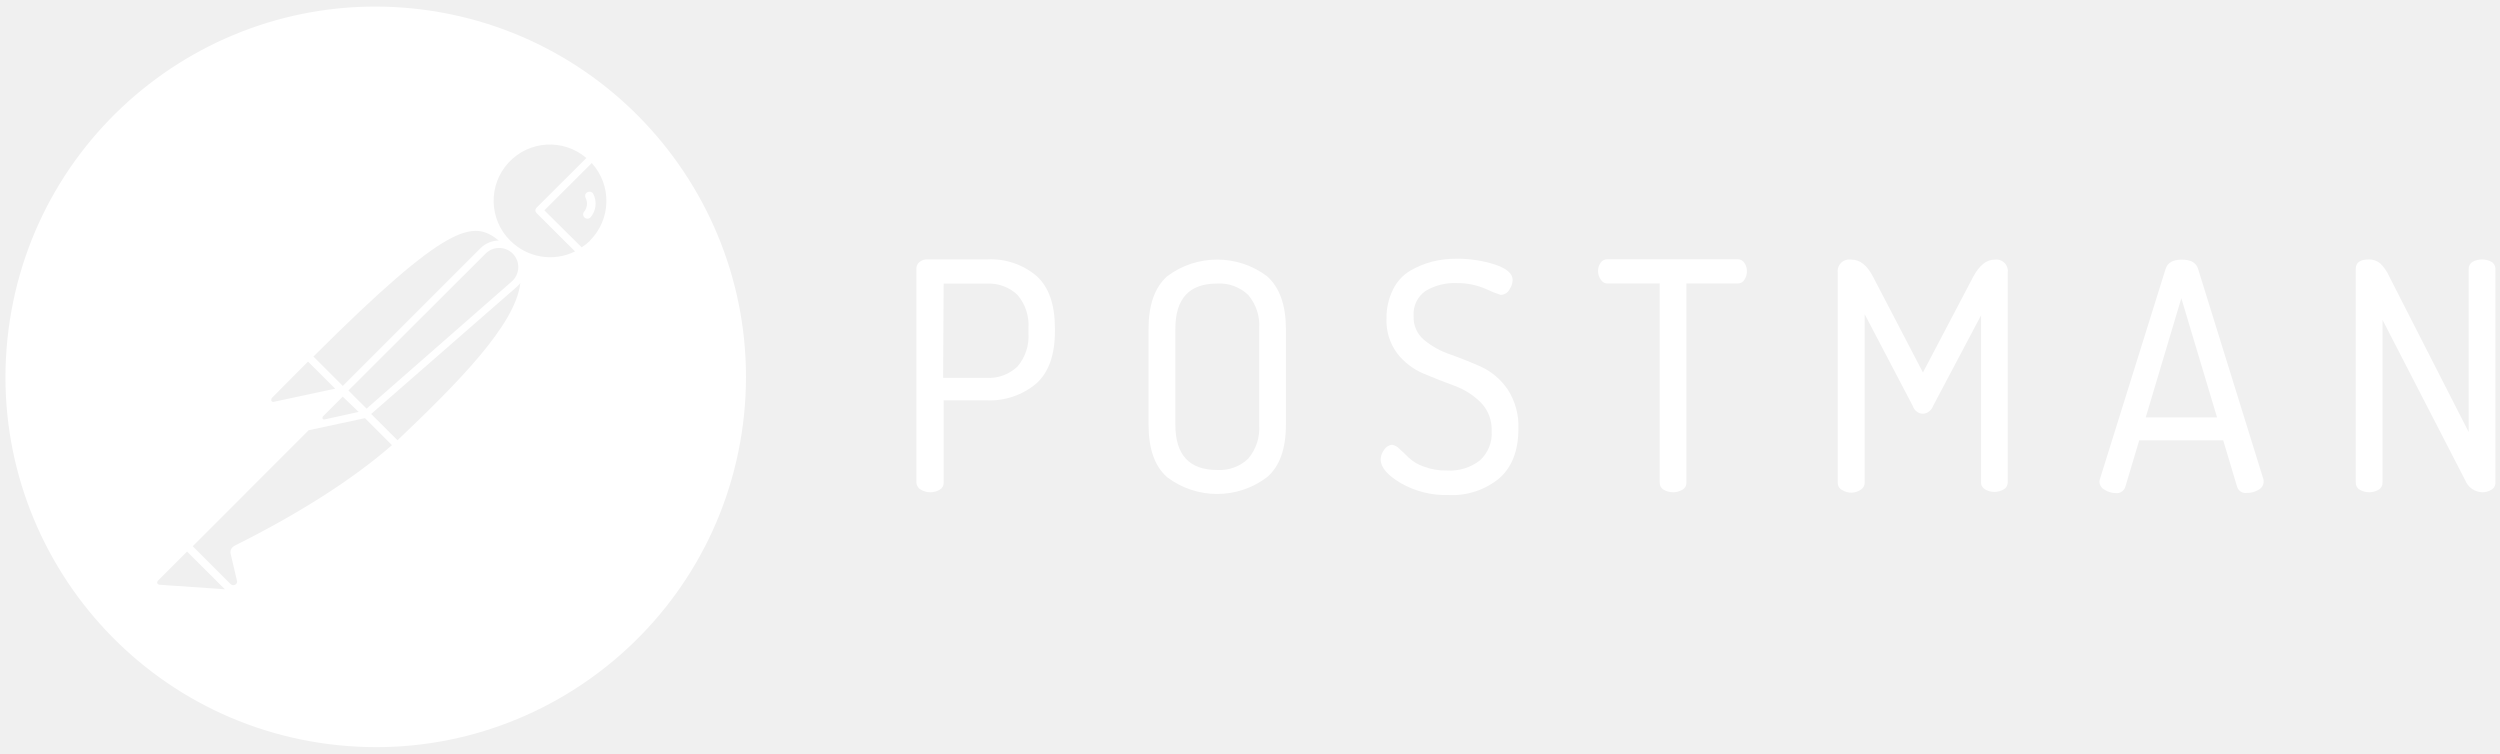
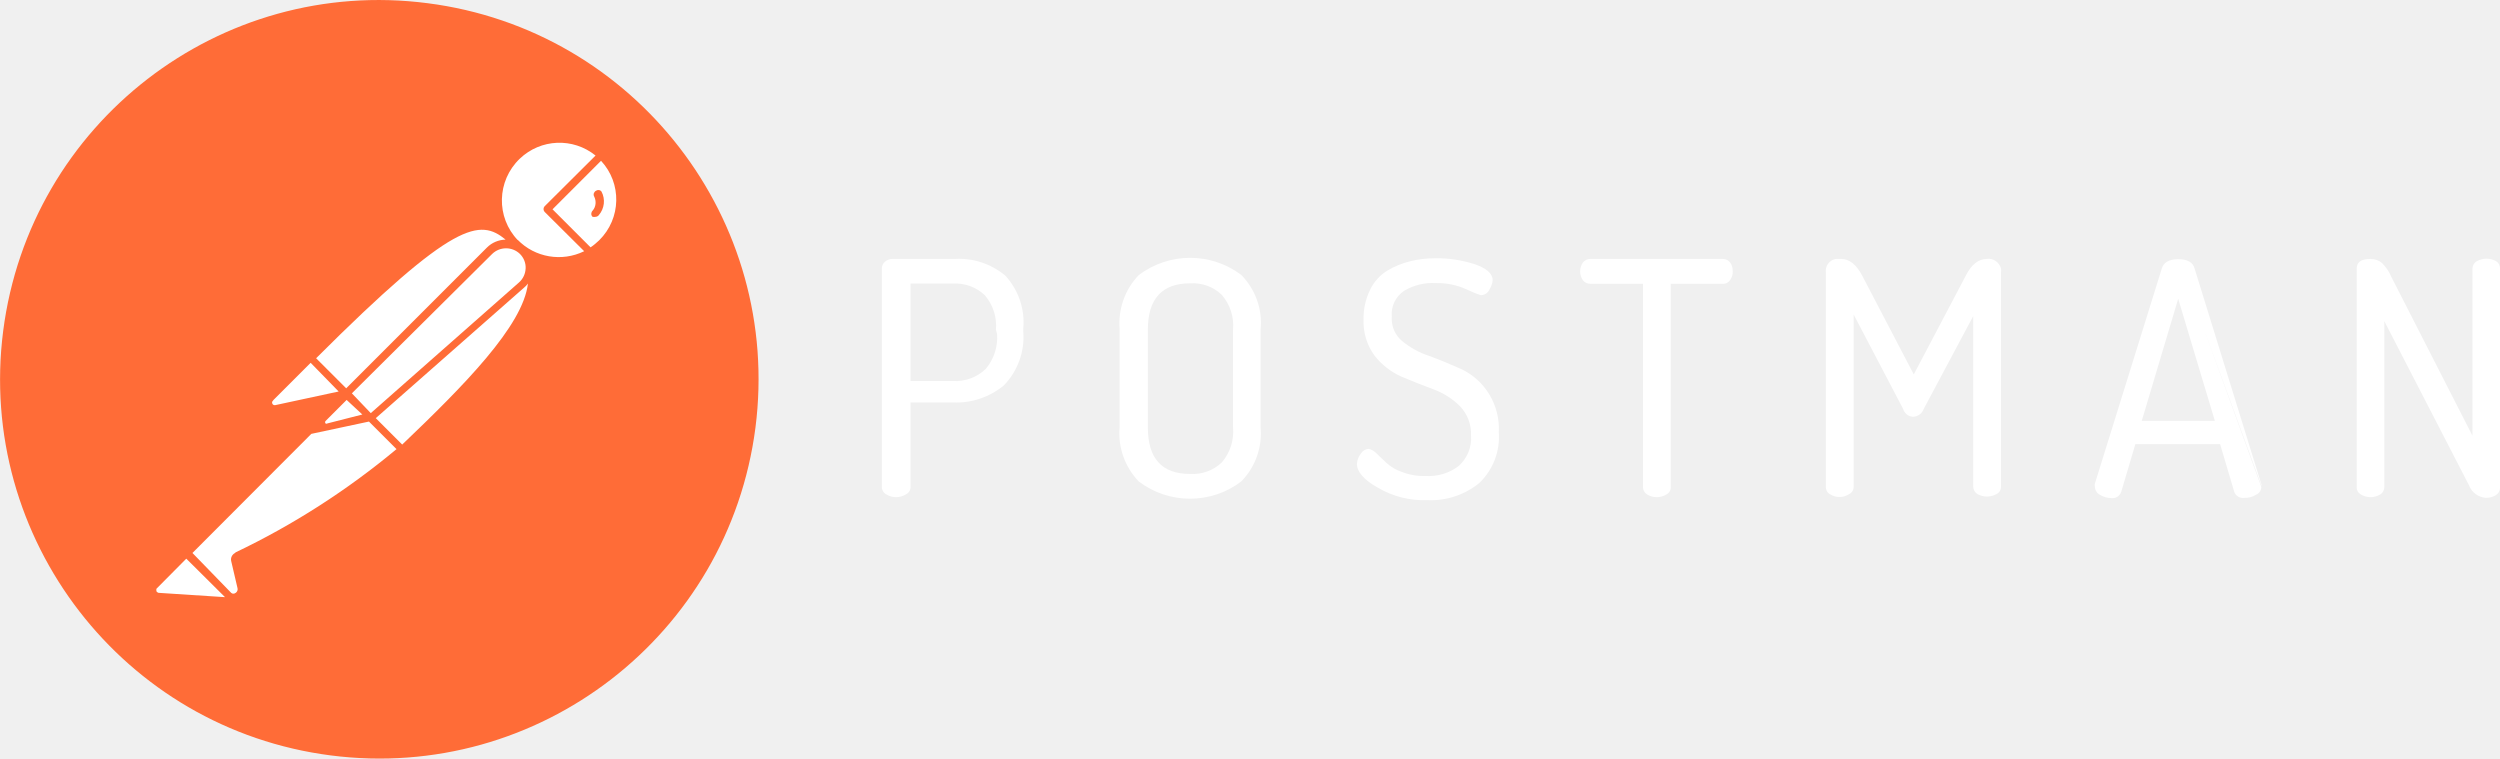
- <svg xmlns="http://www.w3.org/2000/svg" id="Layer_1" data-name="Layer 1" viewBox="0 0 381.5 115">
-   <defs>
-     <style>.cls-1{fill:#fff;}</style>
-   </defs>
-   <path class="cls-1" d="M139.84,73.66V41a1.27,1.27,0,0,1,.46-1,1.74,1.74,0,0,1,1.19-.42h9.2a10.79,10.79,0,0,1,7.48,2.53c1.88,1.69,2.81,4.34,2.81,8v.43c0,3.64-.95,6.3-2.86,8a11,11,0,0,1-7.6,2.55H144V73.66a1.12,1.12,0,0,1-.15.62,1.15,1.15,0,0,1-.45.45,2.77,2.77,0,0,1-1.43.39,2.81,2.81,0,0,1-1.44-.39,1.17,1.17,0,0,1-.47-.44A1.27,1.27,0,0,1,139.84,73.66Zm4.08-16h6.6a6.2,6.2,0,0,0,2.56-.37,6.4,6.4,0,0,0,2.19-1.36,7.13,7.13,0,0,0,1.67-5.18v-.59A7.13,7.13,0,0,0,155.27,45a6.22,6.22,0,0,0-2.19-1.35,6.37,6.37,0,0,0-2.56-.37H144Z" />
-   <path class="cls-1" d="M175.27,64.81V50.16q0-5.47,2.84-8a12.68,12.68,0,0,1,15.25,0c1.91,1.71,2.86,4.39,2.87,8V64.81c0,3.67-.95,6.35-2.87,8a12.63,12.63,0,0,1-15.27,0C176.21,71.15,175.27,68.49,175.27,64.81Zm4.09,0q0,6.9,6.37,6.91a6.35,6.35,0,0,0,2.55-.37A6.16,6.16,0,0,0,190.47,70a7.18,7.18,0,0,0,1.68-5.18V50.16a7.13,7.13,0,0,0-.33-2.75A7.21,7.21,0,0,0,190.47,45a6.35,6.35,0,0,0-4.75-1.73c-4.25,0-6.36,2.31-6.36,6.9Z" />
-   <path class="cls-1" d="M210.69,70.11a2.47,2.47,0,0,1,.55-1.5,1.65,1.65,0,0,1,.51-.51,1.53,1.53,0,0,1,.68-.23,2,2,0,0,1,1.12.62c.45.4.92.85,1.41,1.34a6.35,6.35,0,0,0,2.3,1.37,9.43,9.43,0,0,0,3.56.6,7.42,7.42,0,0,0,5-1.53,5.56,5.56,0,0,0,1.81-4.49,6.07,6.07,0,0,0-.38-2.35,5.81,5.81,0,0,0-1.27-2,11,11,0,0,0-4-2.55c-1.57-.58-3.13-1.18-4.75-1.87a10.09,10.09,0,0,1-4-3.06,8.32,8.32,0,0,1-1.65-5.33,9.64,9.64,0,0,1,1-4.45,6.81,6.81,0,0,1,2.6-2.85,13.49,13.49,0,0,1,3.38-1.4,15.26,15.26,0,0,1,3.75-.44,18.76,18.76,0,0,1,5.76.87c1.83.6,2.76,1.4,2.76,2.37a2.72,2.72,0,0,1-.49,1.46,1.39,1.39,0,0,1-.53.57A1.49,1.49,0,0,1,229,45a16.5,16.5,0,0,1-2.18-.87,10.87,10.87,0,0,0-4.52-.93,8.59,8.59,0,0,0-4.75,1.19,4.27,4.27,0,0,0-1.83,3.85,4.34,4.34,0,0,0,.37,2,4.44,4.44,0,0,0,1.23,1.64,12.6,12.6,0,0,0,4,2.21c1.58.56,3.15,1.19,4.75,1.9a10.12,10.12,0,0,1,4,3.43,10.28,10.28,0,0,1,1.64,6q0,5-2.92,7.57a11.28,11.28,0,0,1-7.72,2.55,13.81,13.81,0,0,1-7.32-1.82C211.68,72.49,210.69,71.29,210.69,70.11Z" />
-   <path class="cls-1" d="M243.86,41.36a2.06,2.06,0,0,1,.39-1.25,1.16,1.16,0,0,1,.46-.42,1.18,1.18,0,0,1,.61-.13h19.8a1.18,1.18,0,0,1,.61.13,1.23,1.23,0,0,1,.46.42,2.2,2.2,0,0,1,.39,1.25,2.3,2.3,0,0,1-.39,1.33,1.14,1.14,0,0,1-.46.44,1.18,1.18,0,0,1-.61.13h-7.78v30.4a1.12,1.12,0,0,1-.15.62,1.15,1.15,0,0,1-.45.45,2.77,2.77,0,0,1-1.43.39,2.81,2.81,0,0,1-1.44-.39,1.21,1.21,0,0,1-.45-.45,1.32,1.32,0,0,1-.15-.62V43.26h-7.89a1.09,1.09,0,0,1-.61-.13,1.14,1.14,0,0,1-.46-.41A2.29,2.29,0,0,1,243.86,41.36Z" />
-   <path class="cls-1" d="M280.44,73.66v-32a1.82,1.82,0,0,1,.31-1.32,1.79,1.79,0,0,1,1.15-.72,2.29,2.29,0,0,1,.64,0c1.3,0,2.37.86,3.27,2.58l7.63,14.64,7.69-14.64c.94-1.72,2-2.58,3.25-2.58a1.76,1.76,0,0,1,2,1.47v0a1.46,1.46,0,0,1,0,.51v32a1.32,1.32,0,0,1-.15.62,1.15,1.15,0,0,1-.45.45,2.82,2.82,0,0,1-1.44.4,2.78,2.78,0,0,1-1.43-.4,1.15,1.15,0,0,1-.45-.45,1.12,1.12,0,0,1-.15-.62V48.12L295,61.93a1.75,1.75,0,0,1-.62.85,1.49,1.49,0,0,1-1.92,0,1.73,1.73,0,0,1-.57-.83l-7.34-14V73.66a1.22,1.22,0,0,1-.16.62,1.19,1.19,0,0,1-.44.45,2.55,2.55,0,0,1-1.38.45,2.47,2.47,0,0,1-1.43-.39,1.16,1.16,0,0,1-.52-.46A1.2,1.2,0,0,1,280.44,73.66Z" />
-   <path class="cls-1" d="M320.38,73.44a1.37,1.37,0,0,1,.09-.4l10-32c.29-.94,1.1-1.42,2.48-1.42s2.2.48,2.48,1.42l10,32.2a.54.54,0,0,0,0,.18.33.33,0,0,1,0,.14,1.36,1.36,0,0,1-.23.7,1.43,1.43,0,0,1-.57.49,3.17,3.17,0,0,1-1.78.47,1.33,1.33,0,0,1-.89-.19,1.35,1.35,0,0,1-.57-.72l-2.13-7.12H326.45l-2.13,7.11a1.32,1.32,0,0,1-.57.74,1.27,1.27,0,0,1-.91.2,3,3,0,0,1-1.65-.49,1.35,1.35,0,0,1-.59-.52A1.32,1.32,0,0,1,320.38,73.44Zm7.06-9.75h10.88l-5.45-18.18Z" />
-   <path class="cls-1" d="M359.49,73.66V41c0-.93.67-1.41,2-1.41a2.66,2.66,0,0,1,1.73.6,6.32,6.32,0,0,1,1.38,2l12.12,23.74V41a1.21,1.21,0,0,1,.16-.61,1.24,1.24,0,0,1,.44-.44,3,3,0,0,1,1.44-.36,3,3,0,0,1,1.43.36,1.27,1.27,0,0,1,.45.44,1.32,1.32,0,0,1,.16.61V73.66a1.13,1.13,0,0,1-.16.62,1.08,1.08,0,0,1-.45.45,2.51,2.51,0,0,1-1.43.39,2.91,2.91,0,0,1-2.58-1.85L363.57,48.81V73.66a1.18,1.18,0,0,1-.6,1.07,2.84,2.84,0,0,1-2.87,0,1.17,1.17,0,0,1-.46-.45A1.21,1.21,0,0,1,359.49,73.66Z" />
-   <path class="cls-1" d="M89.63,29.34a.53.53,0,0,0-.2.16.61.61,0,0,0-.13.22.73.73,0,0,0,0,.25.72.72,0,0,0,.07.25,1.9,1.9,0,0,1,.19,1.1,2,2,0,0,1-.43,1,.61.61,0,0,0-.14.47.63.63,0,0,0,.24.43.64.64,0,0,0,.46.15.63.63,0,0,0,.44-.22,3.3,3.3,0,0,0,.74-1.71,3.26,3.26,0,0,0-.33-1.84.65.65,0,0,0-.37-.32A.71.71,0,0,0,89.63,29.34Z" />
-   <path class="cls-1" d="M64.46,1.46A56.5,56.5,0,1,0,113.38,64.7,56.57,56.57,0,0,0,64.46,1.46ZM76.11,36.71a4,4,0,0,0-2.8,1.18l-21,21-4.48-4.48C68.52,33.77,72.26,33.57,76.11,36.71ZM53.17,59.59l20.94-20.9a2.92,2.92,0,0,1,4.78,1,3,3,0,0,1,.2,1.16A2.86,2.86,0,0,1,78.81,42a3,3,0,0,1-.71.95L55.94,62.36Zm1.56,3.27L49.54,64a.22.22,0,0,1-.18,0,.28.28,0,0,1-.14-.12.29.29,0,0,1,0-.18.38.38,0,0,1,.08-.17l3-3ZM41.51,60.7,47,55.18l4.15,4.13-9.34,2a.31.31,0,0,1-.23,0,.37.37,0,0,1-.17-.16.35.35,0,0,1,0-.22A.33.33,0,0,1,41.51,60.7ZM24.31,89.23a.33.33,0,0,1-.18-.08A.36.36,0,0,1,24,89a.27.27,0,0,1,0-.2.4.4,0,0,1,.09-.17l4.46-4.46,5.77,5.76Zm11.44-5.92a1.11,1.11,0,0,0-.48.5,1.05,1.05,0,0,0-.07.7l.95,4.07a.58.58,0,0,1,0,.37.55.55,0,0,1-.25.27.53.53,0,0,1-.37.07.59.59,0,0,1-.33-.15l-5.79-5.78L47.1,65.65l8.59-1.84,4.12,4.12c-5.93,5.17-14,10.35-24.06,15.37ZM60.64,67.17l-4-4L78.84,43.79a3.53,3.53,0,0,0,.56-.6c-.7,6.34-9.57,15.28-18.75,24ZM77.88,36.74a8.58,8.58,0,0,1,11.6-12.63L81.87,31.7a.71.71,0,0,0-.12.18.51.51,0,0,0,0,.44.71.71,0,0,0,.12.18l5.88,5.87a8.58,8.58,0,0,1-9.86-1.63Zm12.16,0a8,8,0,0,1-1.28,1L83.07,32.1l7.23-7.22A8.57,8.57,0,0,1,90,36.74Z" />
+ <svg xmlns="http://www.w3.org/2000/svg" enable-background="new 0 0 1097.7 333.1" height="333.1" viewBox="0 0 1097.7 333.1" width="1097.7">
+   <g fill="#fff">
+     <path d="m186.7 9.3c-87-11.2-166.6 50.3-177.7 137.3s50.3 166.6 137.3 177.7c87 11.2 166.6-50.3 177.7-137.3 0-.1 0-.2 0-.2 11.1-87-50.4-166.4-137.3-177.5z" />
+     <path d="m419.2 113.7h-27.1c-1.3-.1-2.6.4-3.5 1.2-.9.7-1.4 1.8-1.4 3v96c0 1.3.8 2.6 2 3.2 2.6 1.6 5.9 1.6 8.5 0 1.3-.6 2.1-1.8 2.1-3.2v-37.2h18.6c8.1.4 16.1-2.3 22.4-7.5 6.1-6.3 9.2-14.9 8.5-23.6v-1.3c.8-8.5-2.1-17-7.9-23.3-6.3-5.2-14.2-7.8-22.2-7.3zm18.6 33c.4 5.5-1.4 11-4.9 15.2-3.9 3.8-9.1 5.7-14.5 5.4h-18.6v-42.8h18.6c5.2-.3 10.3 1.6 14 5.1 3.6 4.2 5.4 9.7 4.9 15.2z" />
+     <path d="m500 120.8c-6.1 6.3-9.1 15-8.4 23.7v43.1c-.8 8.8 2.3 17.4 8.4 23.8 13.3 10.1 31.7 10.1 45 0 6.2-6.3 9.3-15 8.5-23.8v-42.8c.9-8.9-2.2-17.7-8.5-24.1-13.3-10-31.7-10-45 .1zm41.4 66.9c.5 5.6-1.3 11.1-4.9 15.3-3.7 3.6-8.8 5.4-13.9 5.1-12.6 0-18.6-6.9-18.6-20.5v-42.8c0-13.6 6.2-20.4 18.6-20.4 5.2-.3 10.2 1.5 13.9 5.1 3.6 4.2 5.4 9.7 4.9 15.2z" />
+     <path d="m641.5 162c-4.7-2.1-9.3-4-13.9-5.7-4.3-1.4-8.4-3.6-11.9-6.5-3.2-2.6-4.9-6.7-4.6-10.8-.4-4.5 1.7-8.8 5.4-11.3 4.2-2.5 9.1-3.7 13.9-3.4 4.6-.1 9.2.8 13.4 2.7 2.1 1 4.2 1.9 6.4 2.6 1.6 0 3-.9 3.7-2.3.8-1.3 1.4-2.8 1.5-4.3 0-2.9-2.8-5.3-8.2-7.1-5.5-1.7-11.2-2.6-17-2.5-3.7 0-7.4.4-11 1.3-3.5.9-6.9 2.2-10 4.1-3.3 2-5.9 4.9-7.6 8.4-2 4.1-3 8.6-2.9 13.2-.2 5.6 1.5 11.2 4.8 15.7 3.1 4 7.2 7.2 11.9 9.3 4.7 2 9.3 3.8 13.9 5.5 4.4 1.6 8.5 4.2 11.8 7.5 3.3 3.5 5 8.1 4.8 12.8.4 5-1.6 9.9-5.3 13.3-4.2 3.3-9.4 4.8-14.7 4.5-3.6.1-7.1-.5-10.4-1.8-2.5-.8-4.8-2.2-6.8-4l-4.5-4.3c-.9-.9-2.1-1.6-3.3-1.8-1.4.1-2.7.9-3.4 2.1-1 1.3-1.6 2.8-1.7 4.5 0 3.4 3 7 9.3 10.5 6.5 3.8 14 5.7 21.6 5.4 8.3.4 16.4-2.3 22.8-7.5 6.1-5.8 9.2-14 8.6-22.3.6-11.8-5.9-22.8-16.6-27.8z" />
+     <path d="m756.6 113.7h-58.4c-1.3 0-2.4.6-3.2 1.6-1.6 2.3-1.6 5.4 0 7.7.7 1 1.9 1.6 3.2 1.6h23.2v89.3c0 1.3.7 2.5 1.8 3.2 2.6 1.6 5.9 1.6 8.5 0 1.2-.6 1.9-1.8 1.9-3.2v-89.3h22.9c1.3.1 2.5-.6 3.2-1.7.8-1.1 1.2-2.5 1.1-3.9 0-1.3-.3-2.6-1.1-3.7-.8-1-1.9-1.6-3.1-1.6z" />
+     <path d="m872.3 113.7c-3.6 0-6.8 2.5-9.3 7.6l-22.7 43.1-22.5-43.1c-2.6-5.1-5.8-7.6-9.3-7.6h-2.5c-2.8.5-4.7 3.2-4.3 6v94.1c0 1.4.7 2.7 2 3.3 1.3.8 2.8 1.2 4.3 1.1 1.4 0 2.8-.5 4-1.3 1.2-.6 1.9-1.8 1.9-3.2v-75.6l21.7 41.4c.6 2 2.3 3.4 4.4 3.5 2.2-.1 4-1.5 4.7-3.5l21.7-40.7v74.9c0 1.3.7 2.5 1.8 3.2 2.6 1.5 5.8 1.5 8.5 0 1.2-.6 1.9-1.8 1.9-3.2v-94.3c.1-.5.1-1 0-1.5-.7-2.7-3.4-4.7-6.3-4.2z" />
+     <path d="m956.5 113.8c-4.1 0-6.5 1.4-7.3 4.1l-29.4 94.5c-.1.4-.1.7 0 1.1 0 1.6.9 3.1 2.3 3.8 1.5.9 3.2 1.4 4.9 1.4 1.9.3 3.8-.9 4.4-2.8l6.2-20.9h37.2l6.2 20.9c.6 1.8 2.5 3 4.4 2.7 1.8.1 3.7-.4 5.2-1.4 1.4-.6 2.3-1.9 2.3-3.4m.1-.4v-.5l-29.4-95c-.7-2.7-3.1-4.1-7.2-4.1zm-52.6-28.6 16-53.6 16.1 53.6z" />
+     <path d="m1096 114.7c-2.6-1.5-5.8-1.5-8.5 0-1.1.6-1.8 1.8-1.9 3.1v73.5l-35.7-69.9c-.9-2.2-2.3-4.2-4-5.9-1.4-1.2-3.2-1.8-5.1-1.8-4.1 0-6 1.4-6 4.2v96c-.1 1.3.6 2.5 1.8 3.2 2.6 1.6 5.9 1.6 8.5 0 1.1-.6 1.8-1.9 1.8-3.2v-72.9l37.2 72.1c1.2 3.2 4.2 5.3 7.5 5.5 1.5 0 3-.4 4.3-1.2 1.1-.7 1.8-1.9 1.8-3.2v-96.4c0-1.3-.6-2.4-1.7-3.1z" />
+   </g>
+   <path d="m261.8 83.7c-.9.4-1.4 1.5-1 2.4 0 .1.1.1.1.2 1 2 .8 4.5-.7 6.2-.7.7-.8 1.9-.1 2.6 0 0 0 0 .1.1.4.1.9.1 1.3 0 .5 0 1.1-.3 1.4-.7 2.5-2.9 3-7 1.2-10.4-.5-.7-1.5-.9-2.3-.4z" fill="#ff6c37" />
+   <path d="m187.7 1.4c-91.2-11.8-174.6 52.7-186.3 143.9s52.7 174.7 143.9 186.4 174.6-52.7 186.4-143.9c11.7-91.2-52.7-174.7-144-186.4.1 0 .1 0 0 0zm34.3 103.8c-3.1.1-6 1.3-8.2 3.5l-61.8 61.8-13.2-13.2c60.8-60.7 71.9-61.3 83.2-52.1zm-67.5 67.5 61.6-61.2c3.4-3.3 8.8-3.3 12.2 0 1.7 1.7 2.6 4 2.5 6.3-.1 2.4-1.1 4.6-2.9 6.2l-65.1 57.4zm4.6 9.3-15.3 3.9c-.3.2-.6.2-.9 0-.2-.3-.2-.7 0-1l9.3-9.3zm-39-6.4 16.3-16.3 12.3 12.6-27.9 6c-.6.1-1.2-.3-1.3-.9-.1-.4 0-.7.3-1zm-50.5 84.7c-.4-.1-.8-.4-.9-.7-.1-.4-.1-.8 0-1.1l13.1-13.2 17 16.9zm33.6-17.5c-1.3.7-2 2.1-1.7 3.5l2.8 12c.2.8-.2 1.6-.8 2-.6.5-1.5.5-2 0l-17-17.5 52.2-52.3 25.3-5.4 12.1 12.1c-21.6 18-45.4 33.3-70.8 45.4v.2zm73.4-47.6-11.6-11.6 65.1-57.3c.6-.5 1.2-1.1 1.7-1.8-2.1 18.6-28.3 45-55.2 70.7zm50.8-89.7c-9.7-10.1-9.3-26.1.8-35.8 9.2-8.8 23.4-9.4 33.3-1.4l-22.4 22.3c-.6.7-.6 1.7 0 2.4l17.4 17.3c-9.8 4.8-21.6 2.8-29.2-5zm35.7 0c-1.2 1.1-2.4 2.2-3.8 3.1l-16.7-16.7 21.3-21.3c9.2 9.9 8.9 25.3-.8 34.9z" fill="#ff6c37" />
</svg>
